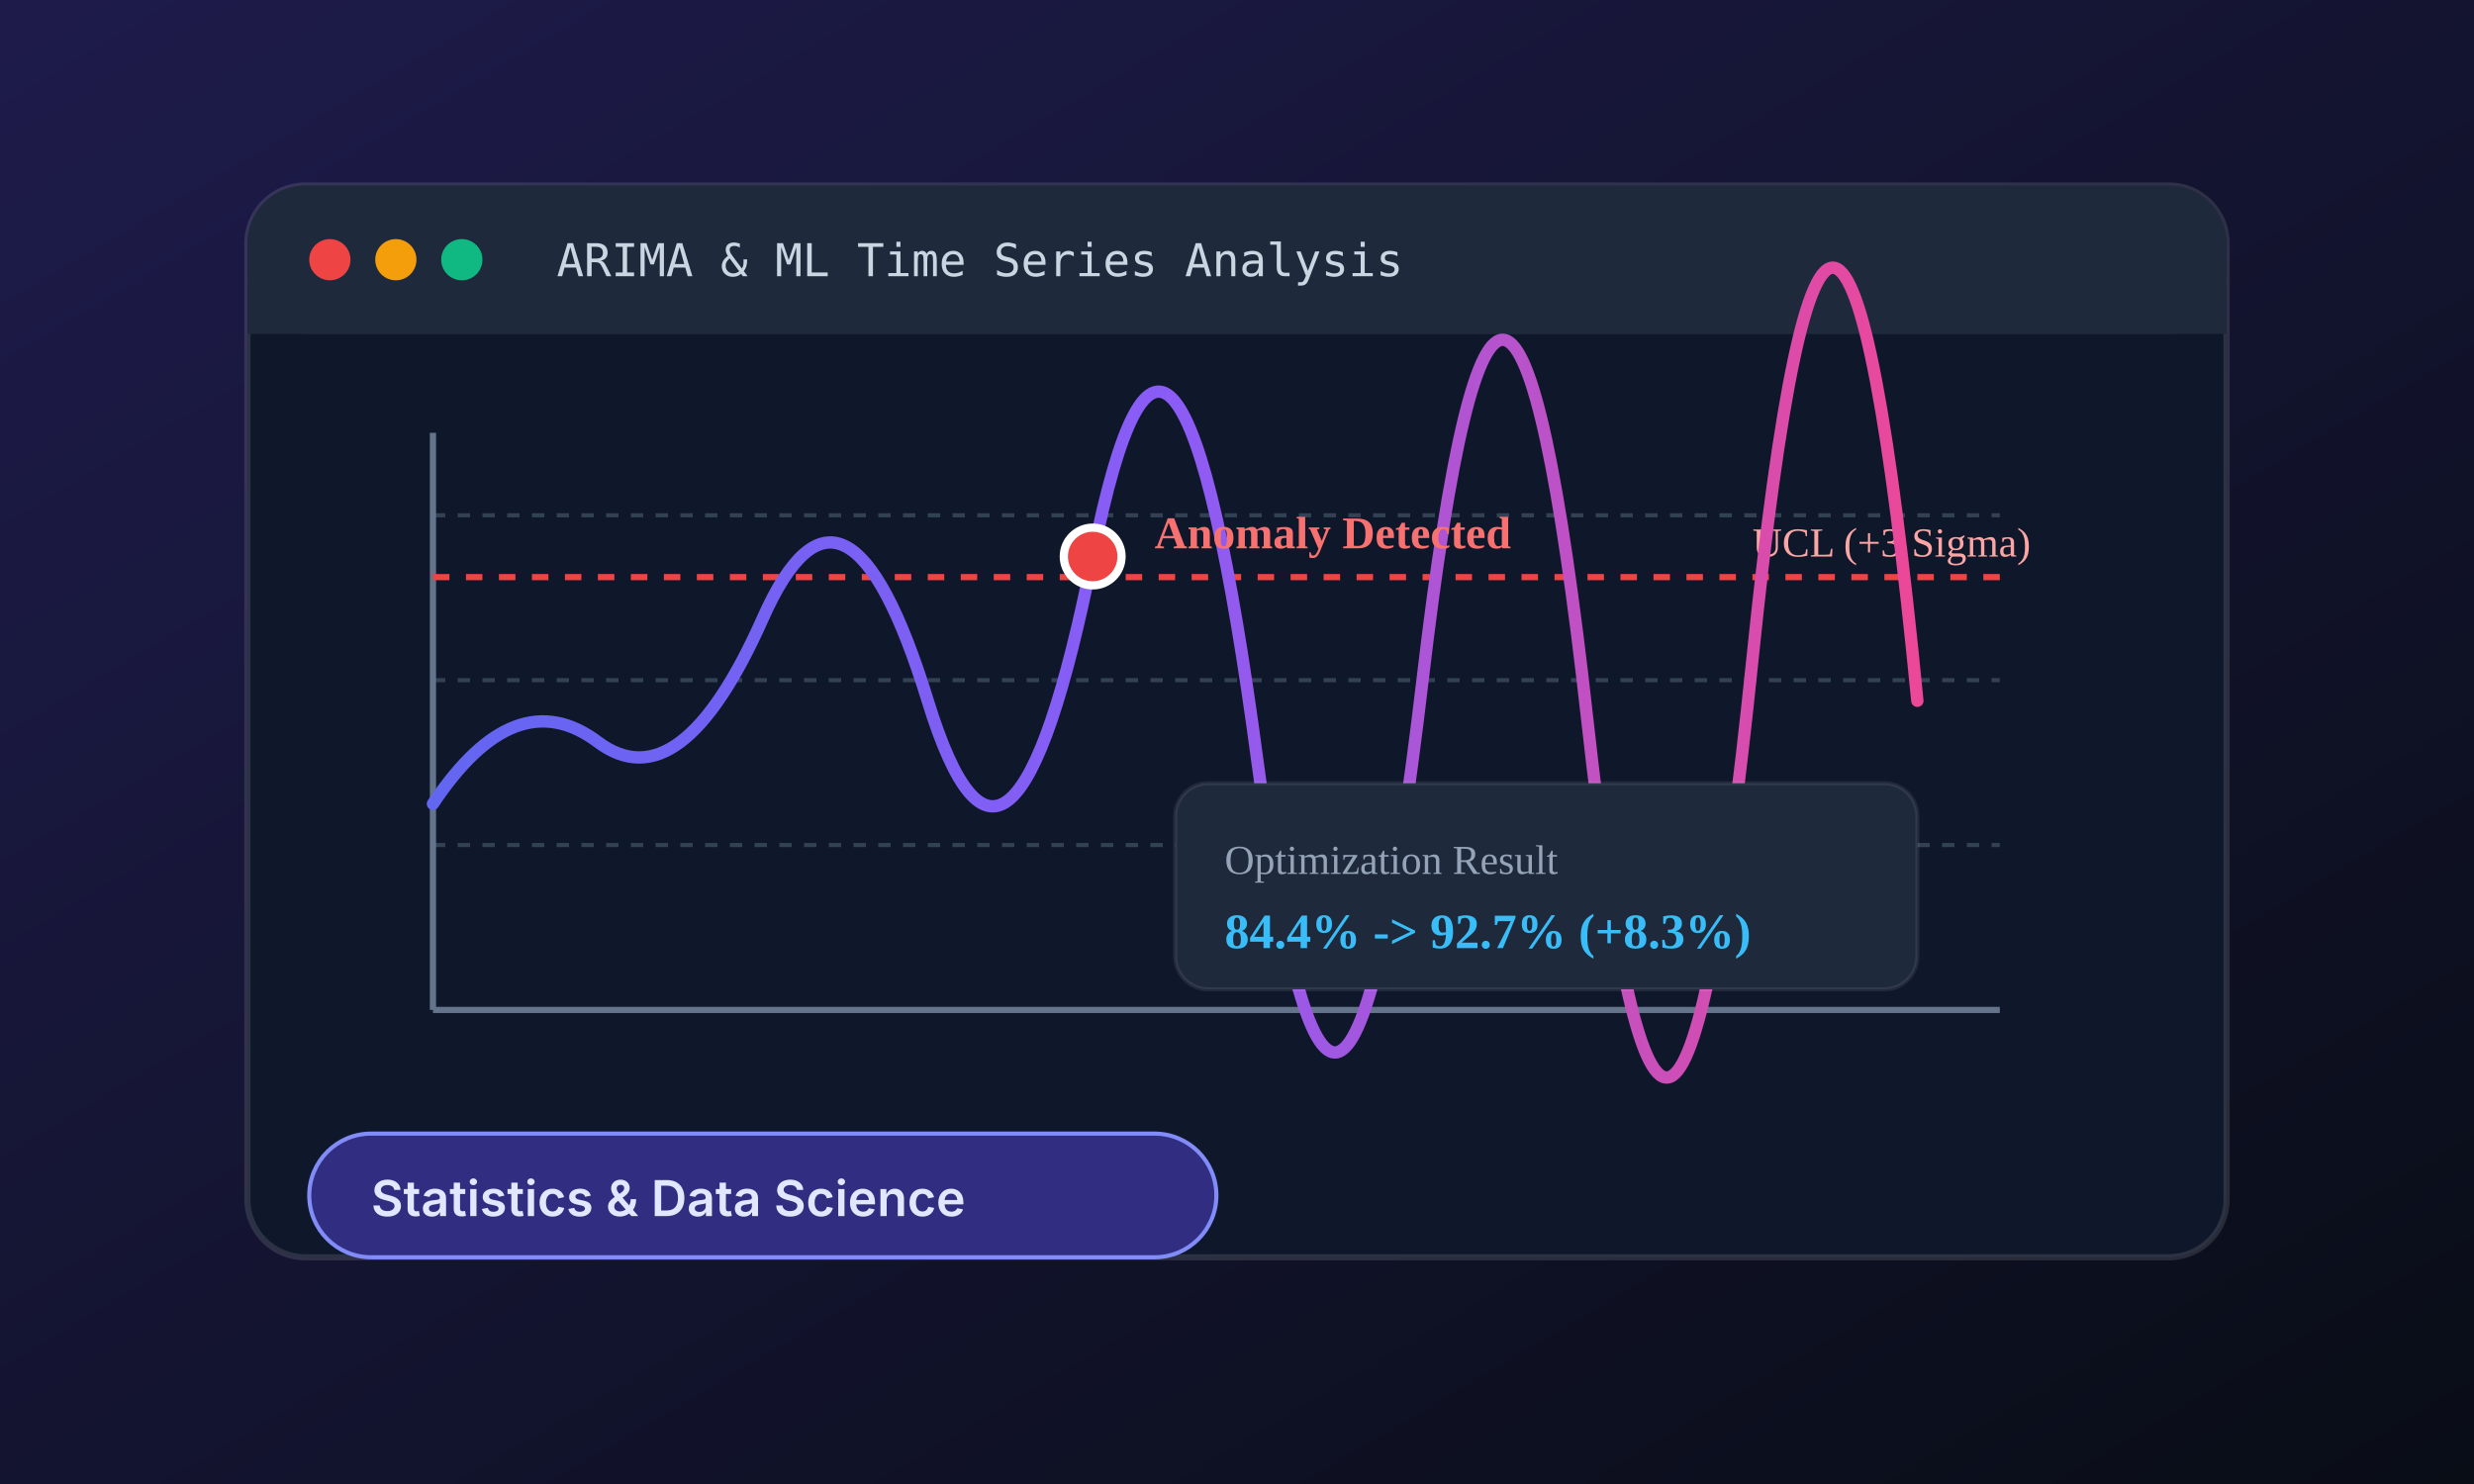
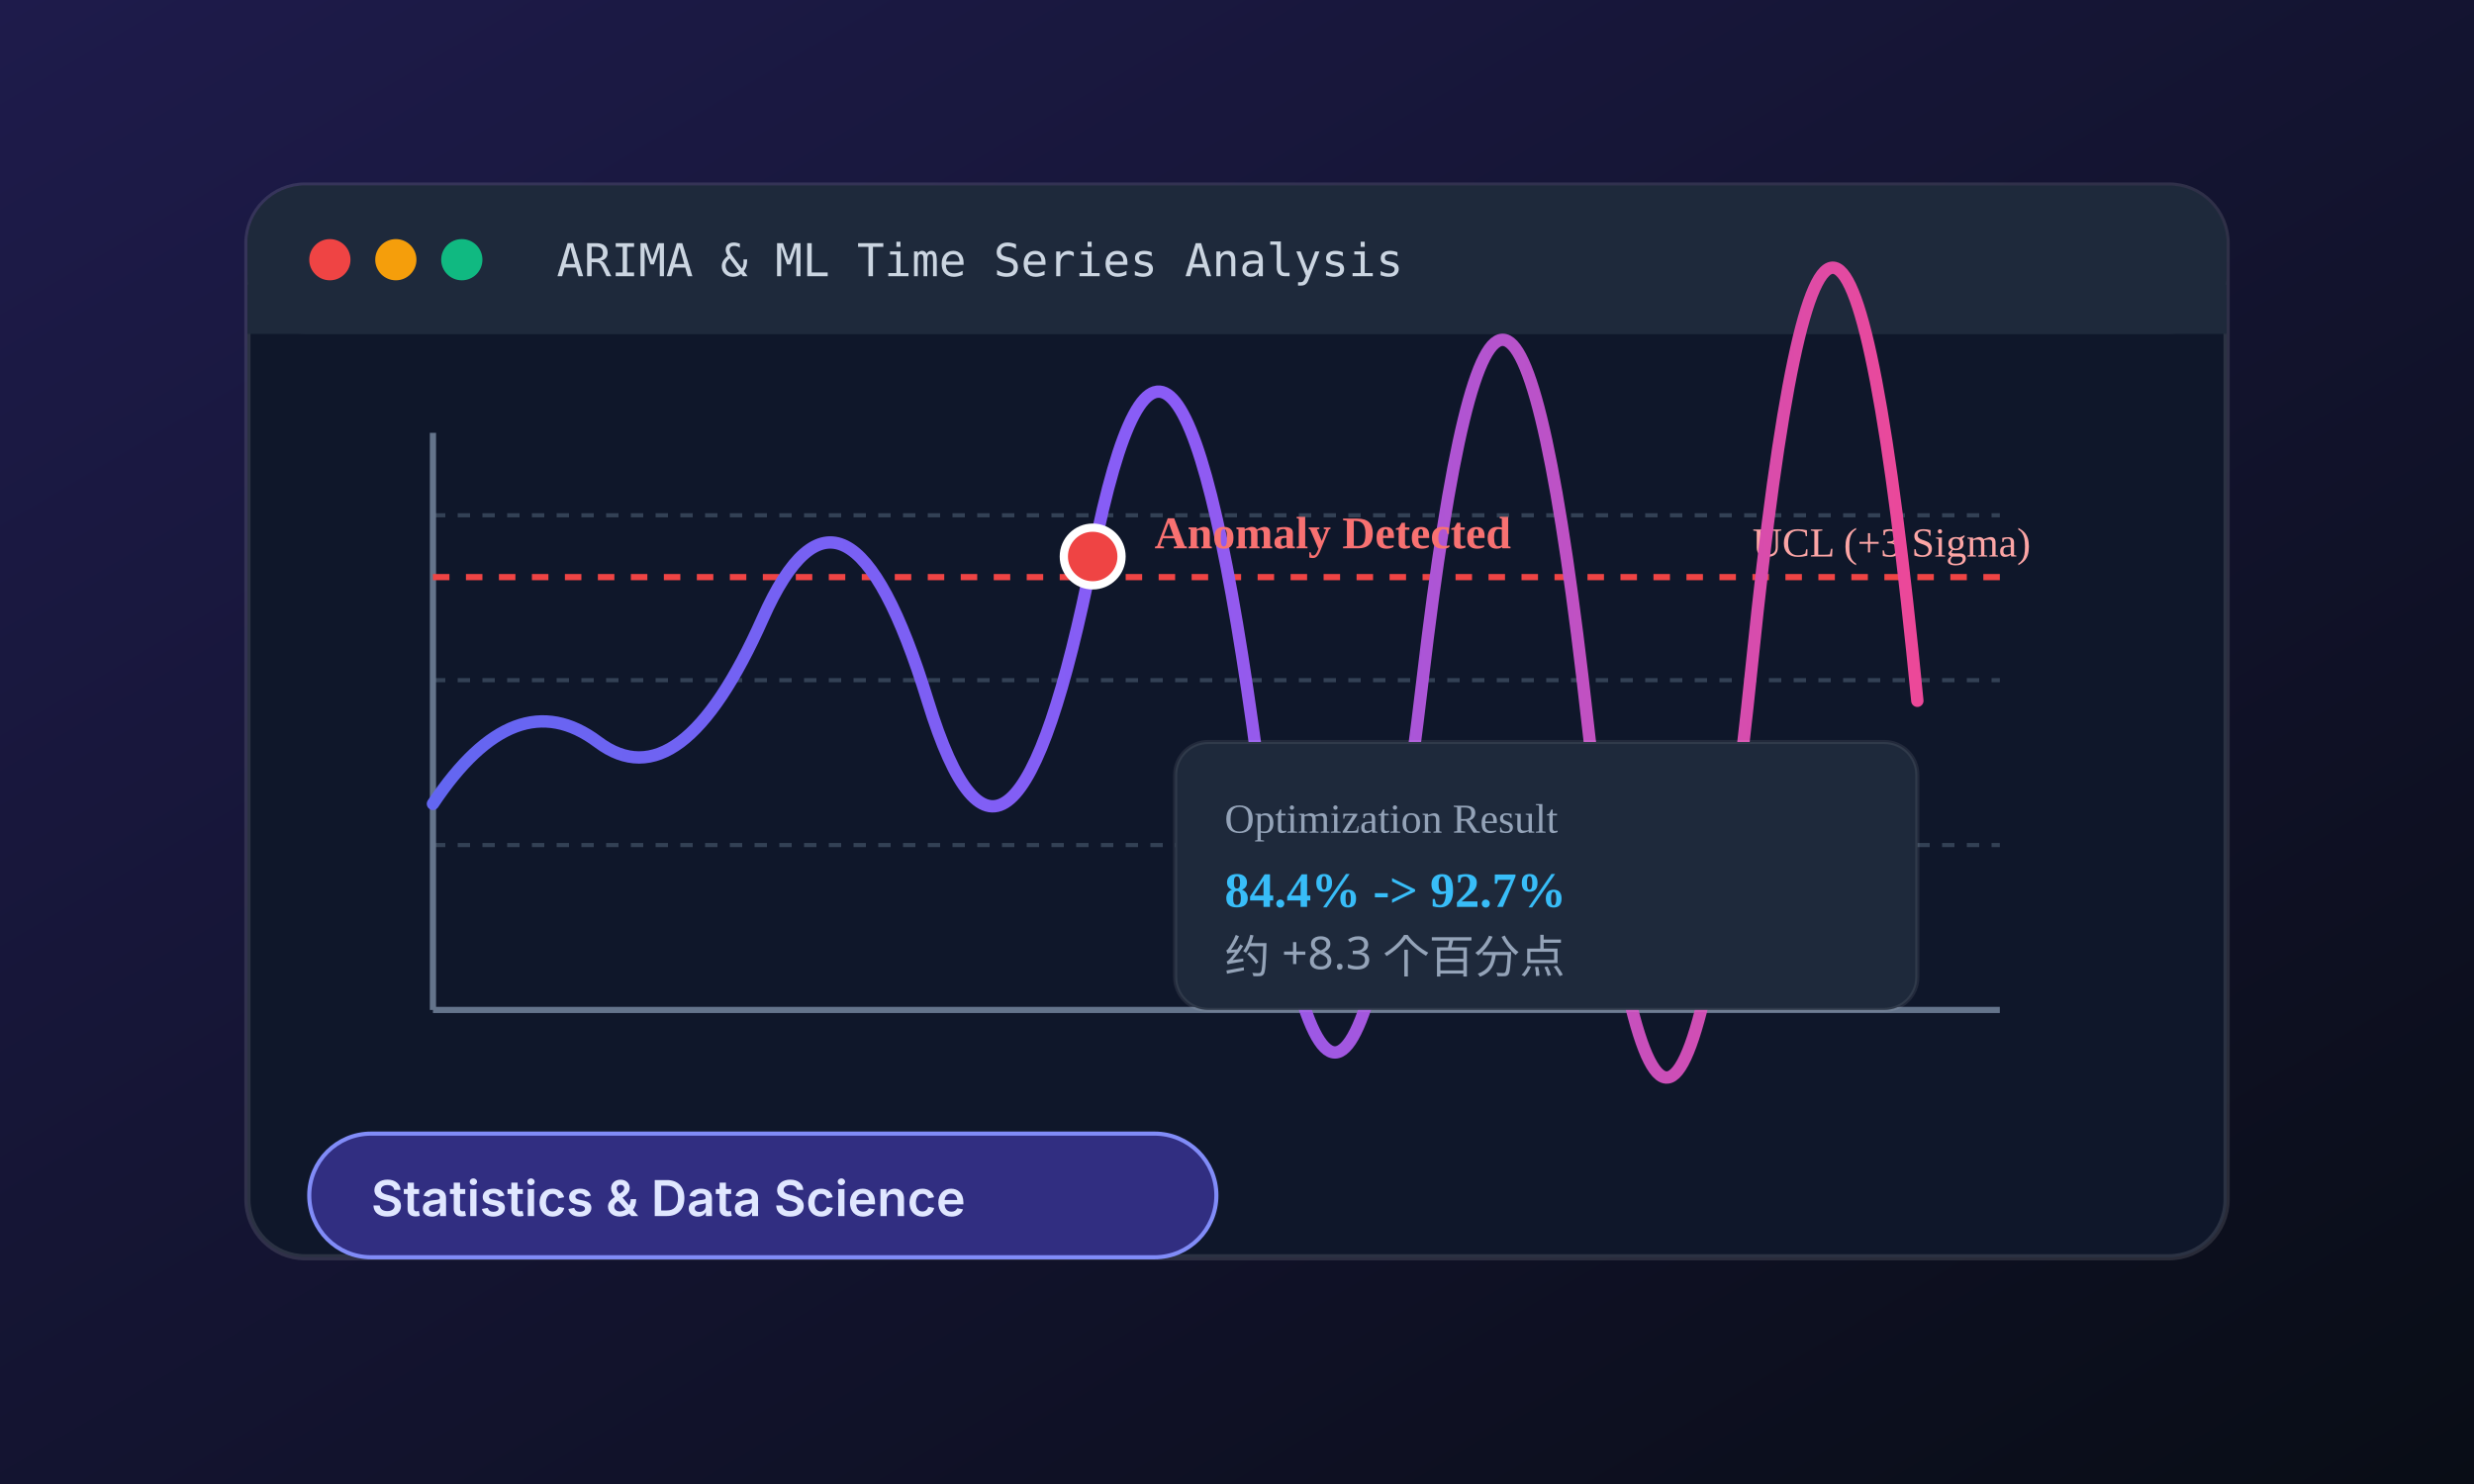
<svg xmlns="http://www.w3.org/2000/svg" viewBox="0 0 600 360" width="100%" height="100%">
  <defs>
    <linearGradient id="caseBg" x1="0%" y1="0%" x2="100%" y2="100%">
      <stop offset="0%" stop-color="#1e1b4b" />
      <stop offset="100%" stop-color="#090d16" />
    </linearGradient>
    <linearGradient id="lineGrad" x1="0%" y1="0%" x2="100%" y2="0%">
      <stop offset="0%" stop-color="#6366f1" />
      <stop offset="50%" stop-color="#8b5cf6" />
      <stop offset="100%" stop-color="#ec4899" />
    </linearGradient>
  </defs>
  <rect width="600" height="360" fill="url(#caseBg)" />
  <g transform="translate(60, 45)">
    <rect width="480" height="260" rx="14" fill="#0f172a" stroke="rgba(255,255,255,0.12)" stroke-width="1.5" />
    <rect width="480" height="36" rx="14" fill="#1e293b" />
    <rect y="24" width="480" height="12" fill="#1e293b" />
    <circle cx="20" cy="18" r="5" fill="#ef4444" />
    <circle cx="36" cy="18" r="5" fill="#f59e0b" />
    <circle cx="52" cy="18" r="5" fill="#10b981" />
    <text x="75" y="22" fill="#cbd5e1" font-size="11" font-family="monospace">ARIMA &amp; ML Time Series Analysis</text>
    <g transform="translate(45, 60)">
      <line x1="0" y1="20" x2="380" y2="20" stroke="#334155" stroke-dasharray="3 3" />
      <line x1="0" y1="60" x2="380" y2="60" stroke="#334155" stroke-dasharray="3 3" />
      <line x1="0" y1="100" x2="380" y2="100" stroke="#334155" stroke-dasharray="3 3" />
      <line x1="0" y1="140" x2="380" y2="140" stroke="#64748b" stroke-width="1.5" />
      <line x1="0" y1="0" x2="0" y2="140" stroke="#64748b" stroke-width="1.5" />
      <line x1="0" y1="35" x2="380" y2="35" stroke="#ef4444" stroke-dasharray="4 4" stroke-width="1.5" />
      <text x="320" y="30" fill="#fca5a5" font-size="10">UCL (+3 Sigma)</text>
      <path d="M 0,90 Q 20,60 40,75 T 80,45 T 120,65 T 160,30 T 200,80 T 240,60 T 280,70 T 320,55 T 360,65" fill="none" stroke="url(#lineGrad)" stroke-width="3" stroke-linecap="round" />
      <circle cx="160" cy="30" r="7" fill="#ef4444" stroke="#ffffff" stroke-width="2" />
      <text x="175" y="28" fill="#f87171" font-size="11" font-weight="bold">Anomaly Detected</text>
-       <g transform="translate(180, 85)">
-         <rect width="180" height="50" rx="8" fill="#1e293b" stroke="rgba(255,255,255,0.08)" />
+       <g transform="translate(180, 75)">
+         <rect width="180" height="65" rx="8" fill="#1e293b" stroke="rgba(255,255,255,0.08)" />
        <text x="12" y="22" fill="#94a3b8" font-size="10">Optimization Result</text>
-         <text x="12" y="40" fill="#38bdf8" font-size="12" font-weight="bold">84.4% -&gt; 92.7% (+8.3%)</text>
+         <text x="12" y="40" fill="#38bdf8" font-size="12" font-weight="bold">84.4% -&gt; 92.7%</text>
+         <text x="12" y="56" fill="#94a3b8" font-size="11" font-family="sans-serif">约 +8.3 个百分点</text>
      </g>
    </g>
  </g>
  <rect x="75" y="275" width="220" height="30" rx="15" fill="#312e81" stroke="#818cf8" />
  <text x="90" y="295" fill="#e0e7ff" font-size="12" font-family="-apple-system, BlinkMacSystemFont, sans-serif" font-weight="600">Statistics &amp; Data Science</text>
</svg>
